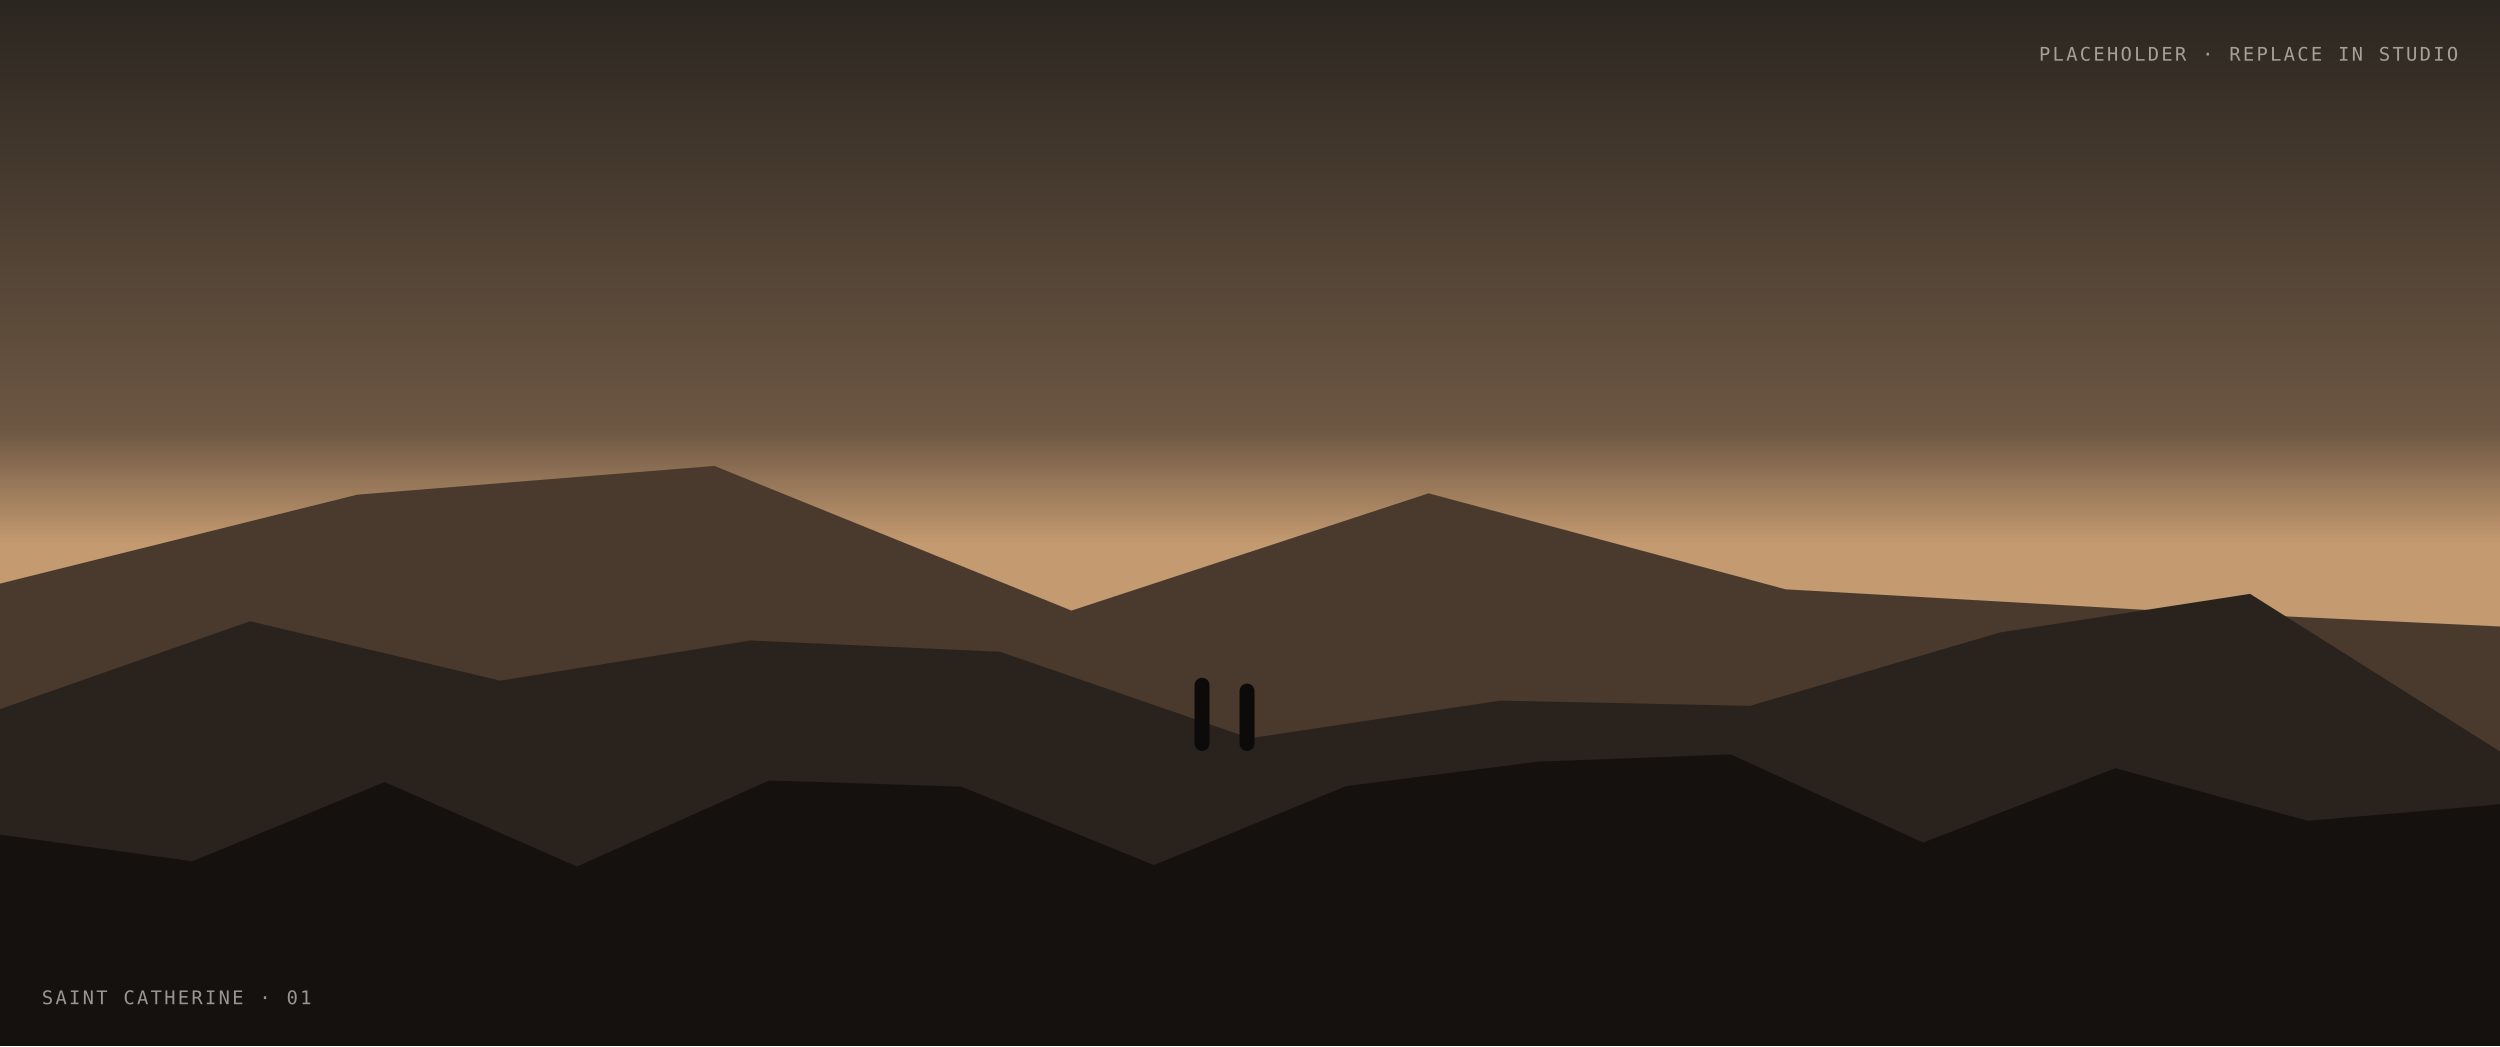
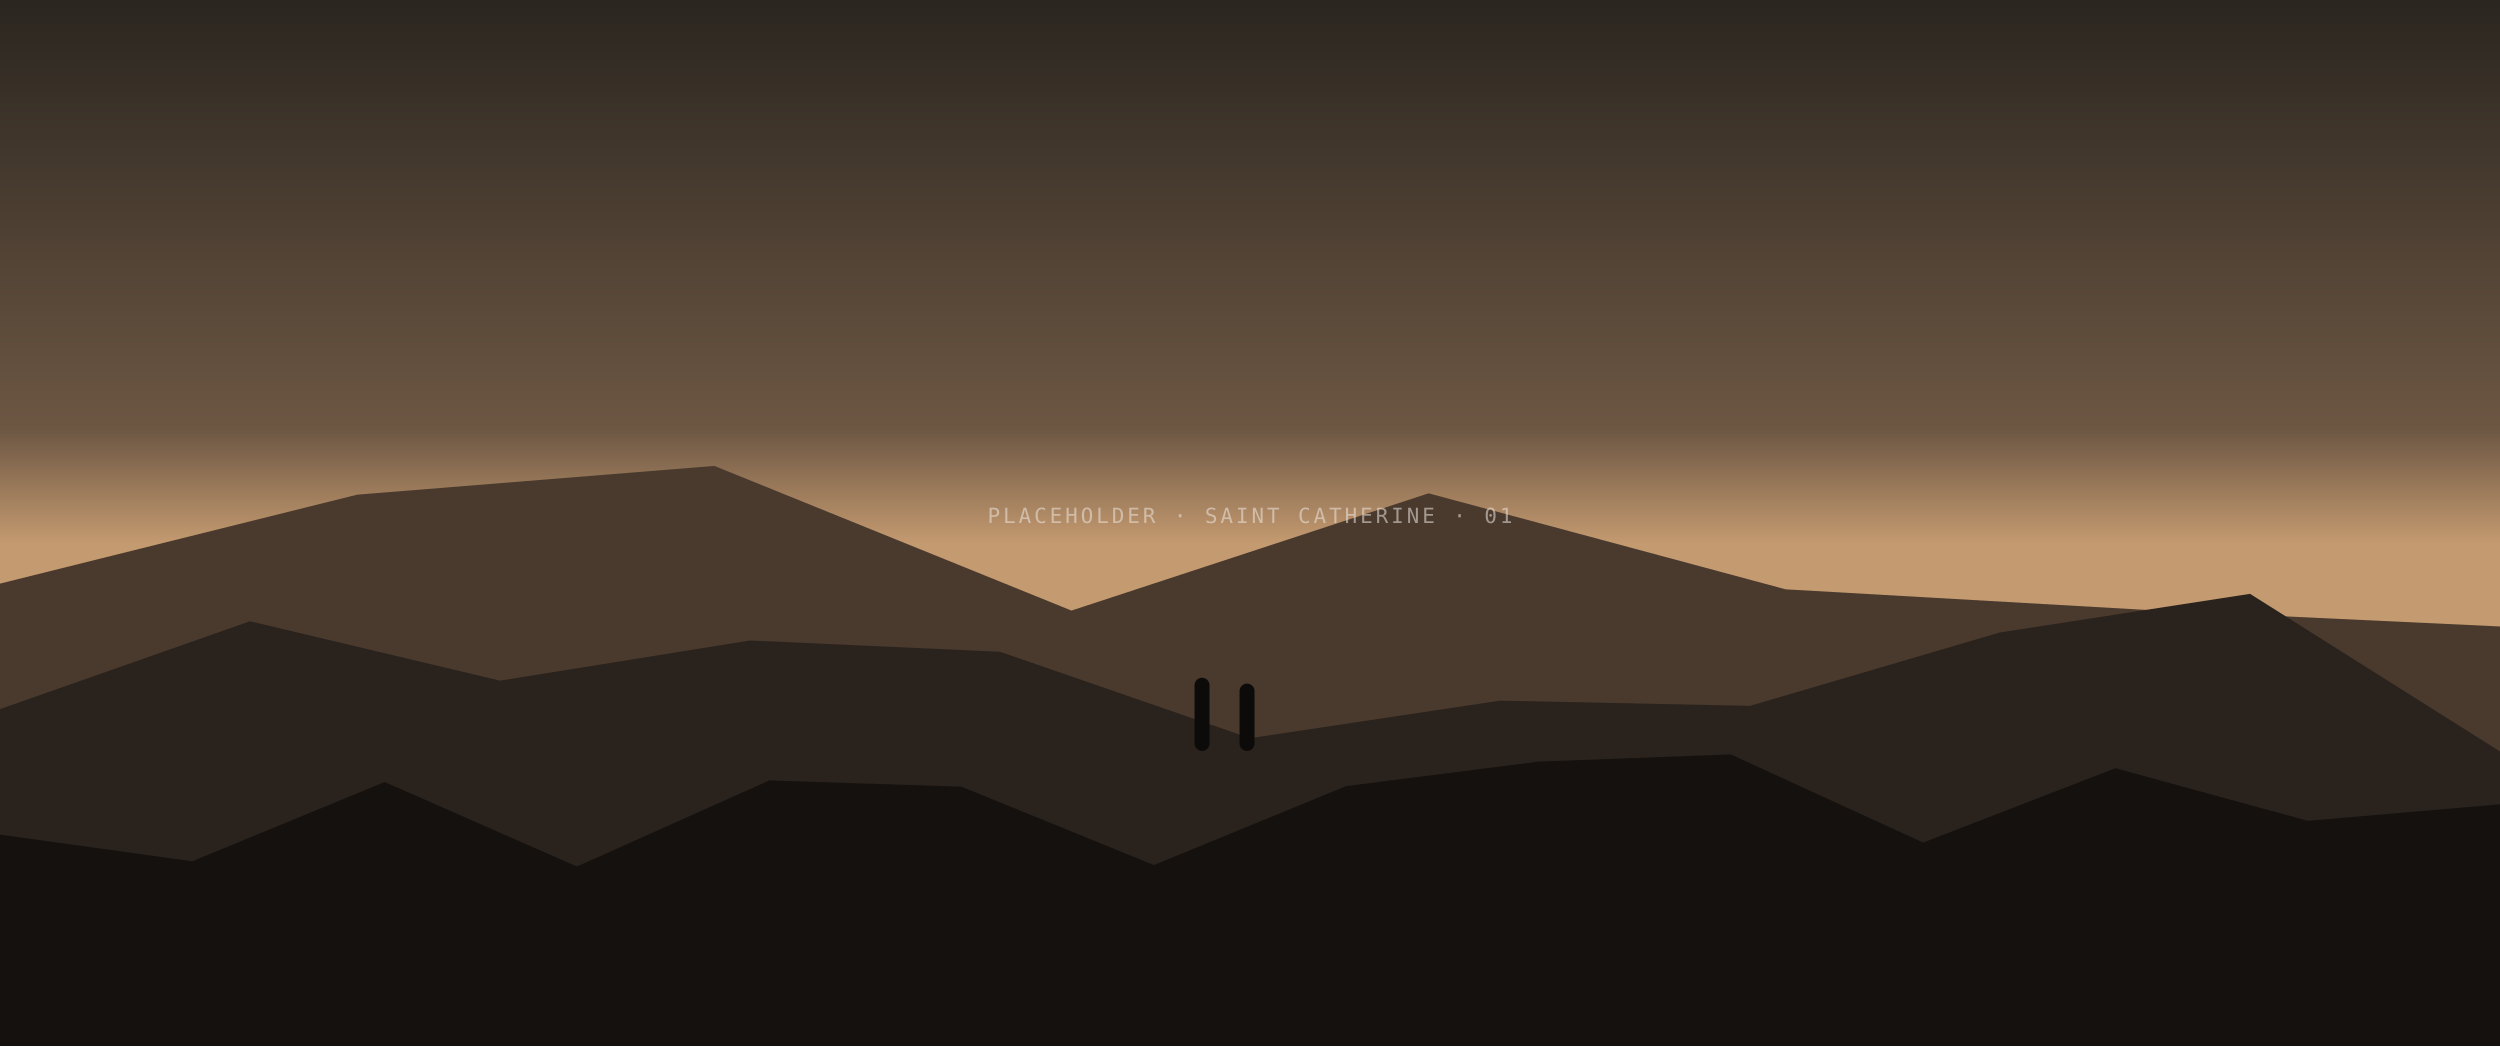
<svg xmlns="http://www.w3.org/2000/svg" viewBox="0 0 2390 1000" width="2390" height="1000" role="img" aria-label="Placeholder artwork">
  <defs>
    <linearGradient id="sky" x1="0" y1="0" x2="0" y2="1">
      <stop offset="0" stop-color="#2b2620" />
      <stop offset="0.41" stop-color="#6d5743" />
      <stop offset="0.52" stop-color="#c49a70" />
    </linearGradient>
  </defs>
  <rect width="2390" height="1000" fill="url(#sky)" />
  <path d="M0 1000 L0 557.918 L341.4 472.9 L682.9 445.4 L1024.3 583.7 L1365.7 471.6 L1707.1 563.4 L2048.6 582.9 L2390.0 598.9 L2390 1000 Z" fill="#4a3a2e" />
  <path d="M0 1000 L0 677.918 L239.0 593.9 L478.0 650.7 L717.0 612.3 L956.0 623.1 L1195.0 705.7 L1434.0 669.8 L1673.0 674.8 L1912.0 604.6 L2151.0 567.7 L2390.0 718.4 L2390 1000 Z" fill="#2a221c" />
  <path d="M0 1000 L0 797.918 L183.8 823.4 L367.7 747.6 L551.5 828.4 L735.4 746.1 L919.2 752.1 L1103.1 827.0 L1286.9 751.5 L1470.8 728.1 L1654.6 721.2 L1838.5 805.5 L2022.3 734.4 L2206.2 784.7 L2390.0 768.9 L2390 1000 Z" fill="#14110e" />
  <g fill="#0d0b09">
    <rect x="1141.982" y="647.918" width="14.34" height="70" rx="7.17" />
    <rect x="1185.002" y="653.518" width="14.34" height="64.4" rx="7.17" />
  </g>
-   <g font-family="ui-monospace, SFMono-Regular, Menlo, Consolas, monospace" font-size="18" letter-spacing="2.16" fill="#ECE6DD" fill-opacity="0.62">
-     <text x="40" y="960">SAINT CATHERINE · 01</text>
-     <text x="2350" y="58" text-anchor="end">PLACEHOLDER · REPLACE IN STUDIO</text>
-   </g>
+   <text x="1195" y="500" text-anchor="middle" font-family="ui-monospace, SFMono-Regular, Menlo, Consolas, monospace" font-size="20" letter-spacing="2.8" fill="#ECE6DD" fill-opacity="0.55">PLACEHOLDER · SAINT CATHERINE · 01</text>
</svg>
